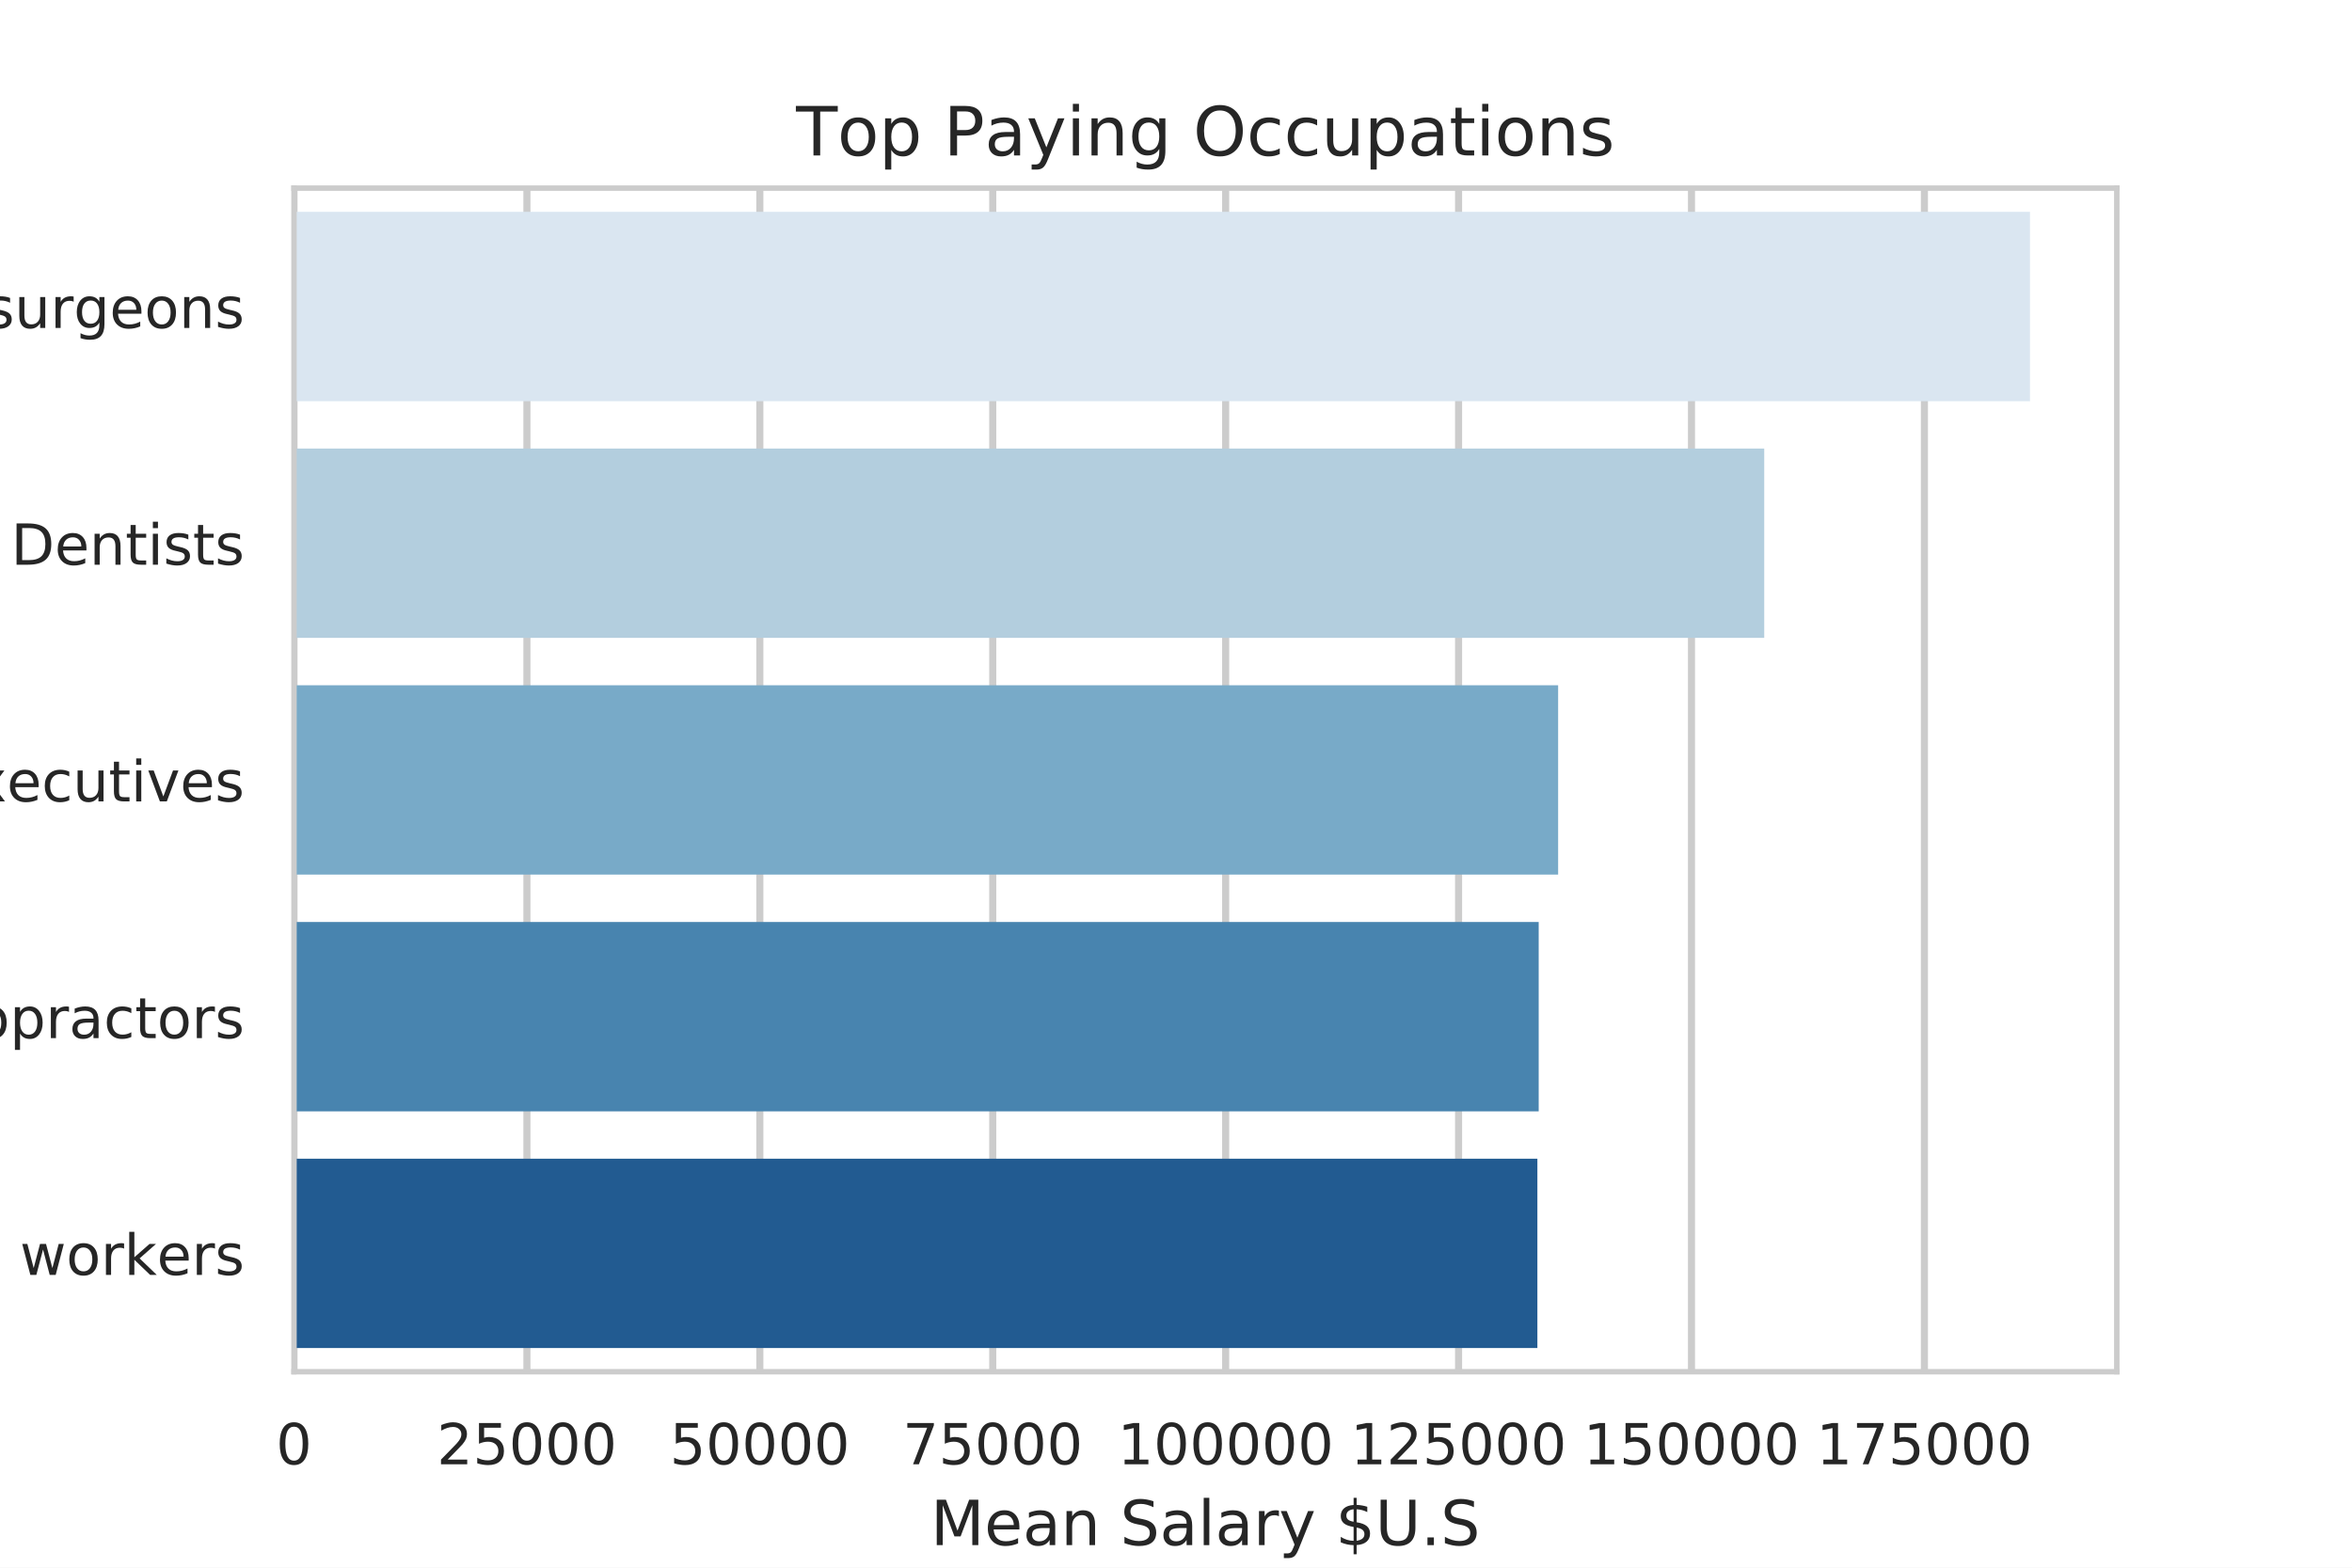
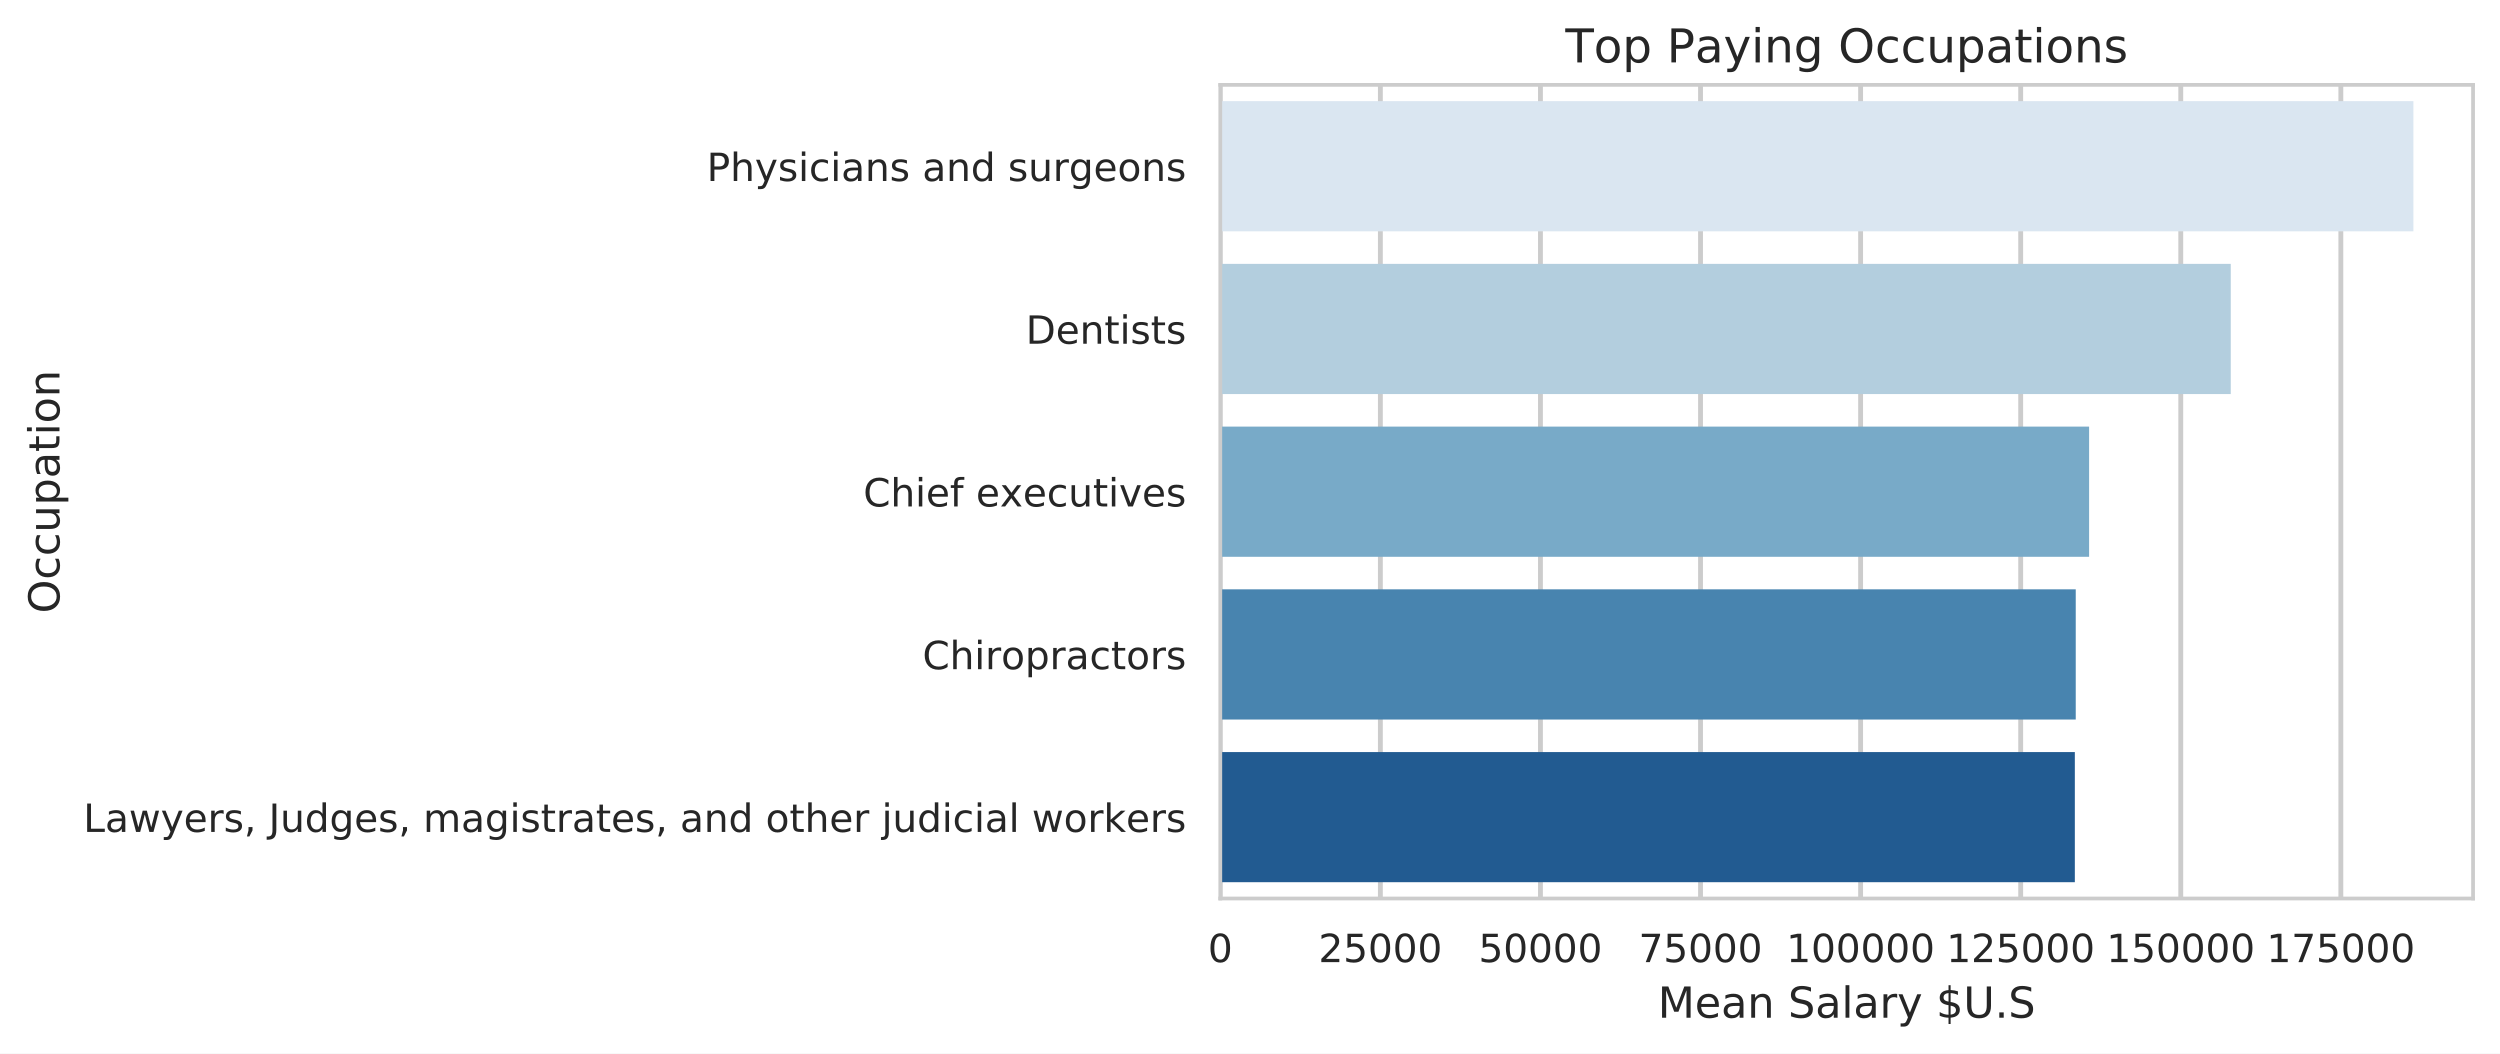
- <svg xmlns="http://www.w3.org/2000/svg" xmlns:xlink="http://www.w3.org/1999/xlink" height="288pt" version="1.1" viewBox="0 0 432 288" width="432pt">
+ <svg xmlns="http://www.w3.org/2000/svg" xmlns:xlink="http://www.w3.org/1999/xlink" height="281.56pt" version="1.1" viewBox="0 0 668.122 281.56" width="668.122pt">
  <defs>
    <style type="text/css">
*{stroke-linecap:butt;stroke-linejoin:round;}
  </style>
  </defs>
  <g id="figure_1">
    <g id="patch_1">
-       <path d="M 0 288  L 432 288  L 432 0  L 0 0  z " style="fill:#ffffff;" />
+       <path d="M 0 281.56  L 668.122 281.56  L 668.122 0  L 0 0  z " style="fill:#ffffff;" />
    </g>
    <g id="axes_1">
      <g id="patch_2">
-         <path d="M 54 252  L 388.8 252  L 388.8 34.56  L 54 34.56  z " style="fill:#ffffff;" />
+         <path d="M 326.122 240.123  L 660.922 240.123  L 660.922 22.683  L 326.122 22.683  z " style="fill:#ffffff;" />
      </g>
      <g id="matplotlib.axis_1">
        <g id="xtick_1">
          <g id="line2d_1">
-             <path clip-path="url(#p846bd0c4c1)" d="M 54 252  L 54 34.56  " style="fill:none;stroke:#cccccc;stroke-linecap:round;stroke-width:1.3;" />
+             <path clip-path="url(#peed440db1a)" d="M 326.122 240.123  L 326.122 22.683  " style="fill:none;stroke:#cccccc;stroke-linecap:round;stroke-width:1.3;" />
          </g>
          <g id="line2d_2" />
          <g id="text_1">
            <defs>
              <path d="M 31.781 66.406  Q 24.172 66.406 20.328 58.906  Q 16.5 51.422 16.5 36.375  Q 16.5 21.391 20.328 13.891  Q 24.172 6.391 31.781 6.391  Q 39.453 6.391 43.281 13.891  Q 47.125 21.391 47.125 36.375  Q 47.125 51.422 43.281 58.906  Q 39.453 66.406 31.781 66.406  z M 31.781 74.219  Q 44.047 74.219 50.516 64.516  Q 56.984 54.828 56.984 36.375  Q 56.984 17.969 50.516 8.266  Q 44.047 -1.422 31.781 -1.422  Q 19.531 -1.422 13.062 8.266  Q 6.594 17.969 6.594 36.375  Q 6.594 54.828 13.062 64.516  Q 19.531 74.219 31.781 74.219  z " id="DejaVuSans-30" />
            </defs>
-             <g style="fill:#262626;" transform="translate(50.6915 269.0024)scale(0.104 -0.104)">
+             <g style="fill:#262626;" transform="translate(322.8139 257.1252)scale(0.104 -0.104)">
              <use xlink:href="#DejaVuSans-30" />
            </g>
          </g>
        </g>
        <g id="xtick_2">
          <g id="line2d_3">
-             <path clip-path="url(#p846bd0c4c1)" d="M 96.781 252  L 96.781 34.56  " style="fill:none;stroke:#cccccc;stroke-linecap:round;stroke-width:1.3;" />
+             <path clip-path="url(#peed440db1a)" d="M 368.903 240.123  L 368.903 22.683  " style="fill:none;stroke:#cccccc;stroke-linecap:round;stroke-width:1.3;" />
          </g>
          <g id="line2d_4" />
          <g id="text_2">
            <defs>
              <path d="M 19.188 8.297  L 53.609 8.297  L 53.609 0  L 7.328 0  L 7.328 8.297  Q 12.938 14.109 22.625 23.891  Q 32.328 33.688 34.812 36.531  Q 39.547 41.844 41.422 45.531  Q 43.312 49.219 43.312 52.781  Q 43.312 58.594 39.234 62.25  Q 35.156 65.922 28.609 65.922  Q 23.969 65.922 18.812 64.312  Q 13.672 62.703 7.812 59.422  L 7.812 69.391  Q 13.766 71.781 18.938 73  Q 24.125 74.219 28.422 74.219  Q 39.75 74.219 46.484 68.547  Q 53.219 62.891 53.219 53.422  Q 53.219 48.922 51.531 44.891  Q 49.859 40.875 45.406 35.406  Q 44.188 33.984 37.641 27.219  Q 31.109 20.453 19.188 8.297  z " id="DejaVuSans-32" />
              <path d="M 10.797 72.906  L 49.516 72.906  L 49.516 64.594  L 19.828 64.594  L 19.828 46.734  Q 21.969 47.469 24.109 47.828  Q 26.266 48.188 28.422 48.188  Q 40.625 48.188 47.75 41.5  Q 54.891 34.812 54.891 23.391  Q 54.891 11.625 47.562 5.094  Q 40.234 -1.422 26.906 -1.422  Q 22.312 -1.422 17.547 -0.641  Q 12.797 0.141 7.719 1.703  L 7.719 11.625  Q 12.109 9.234 16.797 8.062  Q 21.484 6.891 26.703 6.891  Q 35.156 6.891 40.078 11.328  Q 45.016 15.766 45.016 23.391  Q 45.016 31 40.078 35.438  Q 35.156 39.891 26.703 39.891  Q 22.75 39.891 18.812 39.016  Q 14.891 38.141 10.797 36.281  z " id="DejaVuSans-35" />
            </defs>
-             <g style="fill:#262626;" transform="translate(80.23807 269.0024)scale(0.104 -0.104)">
+             <g style="fill:#262626;" transform="translate(352.3605 257.1252)scale(0.104 -0.104)">
              <use xlink:href="#DejaVuSans-32" />
              <use x="63.623" xlink:href="#DejaVuSans-35" />
              <use x="127.246" xlink:href="#DejaVuSans-30" />
              <use x="190.869" xlink:href="#DejaVuSans-30" />
              <use x="254.492" xlink:href="#DejaVuSans-30" />
            </g>
          </g>
        </g>
        <g id="xtick_3">
          <g id="line2d_5">
-             <path clip-path="url(#p846bd0c4c1)" d="M 139.561 252  L 139.561 34.56  " style="fill:none;stroke:#cccccc;stroke-linecap:round;stroke-width:1.3;" />
+             <path clip-path="url(#peed440db1a)" d="M 411.684 240.123  L 411.684 22.683  " style="fill:none;stroke:#cccccc;stroke-linecap:round;stroke-width:1.3;" />
          </g>
          <g id="line2d_6" />
          <g id="text_3">
-             <g style="fill:#262626;" transform="translate(123.0186 269.0024)scale(0.104 -0.104)">
+             <g style="fill:#262626;" transform="translate(395.141 257.1252)scale(0.104 -0.104)">
              <use xlink:href="#DejaVuSans-35" />
              <use x="63.623" xlink:href="#DejaVuSans-30" />
              <use x="127.246" xlink:href="#DejaVuSans-30" />
              <use x="190.869" xlink:href="#DejaVuSans-30" />
              <use x="254.492" xlink:href="#DejaVuSans-30" />
            </g>
          </g>
        </g>
        <g id="xtick_4">
          <g id="line2d_7">
-             <path clip-path="url(#p846bd0c4c1)" d="M 182.342 252  L 182.342 34.56  " style="fill:none;stroke:#cccccc;stroke-linecap:round;stroke-width:1.3;" />
+             <path clip-path="url(#peed440db1a)" d="M 454.464 240.123  L 454.464 22.683  " style="fill:none;stroke:#cccccc;stroke-linecap:round;stroke-width:1.3;" />
          </g>
          <g id="line2d_8" />
          <g id="text_4">
            <defs>
              <path d="M 8.203 72.906  L 55.078 72.906  L 55.078 68.703  L 28.609 0  L 18.312 0  L 43.219 64.594  L 8.203 64.594  z " id="DejaVuSans-37" />
            </defs>
-             <g style="fill:#262626;" transform="translate(165.7992 269.0024)scale(0.104 -0.104)">
+             <g style="fill:#262626;" transform="translate(437.9216 257.1252)scale(0.104 -0.104)">
              <use xlink:href="#DejaVuSans-37" />
              <use x="63.623" xlink:href="#DejaVuSans-35" />
              <use x="127.246" xlink:href="#DejaVuSans-30" />
              <use x="190.869" xlink:href="#DejaVuSans-30" />
              <use x="254.492" xlink:href="#DejaVuSans-30" />
            </g>
          </g>
        </g>
        <g id="xtick_5">
          <g id="line2d_9">
-             <path clip-path="url(#p846bd0c4c1)" d="M 225.122 252  L 225.122 34.56  " style="fill:none;stroke:#cccccc;stroke-linecap:round;stroke-width:1.3;" />
+             <path clip-path="url(#peed440db1a)" d="M 497.245 240.123  L 497.245 22.683  " style="fill:none;stroke:#cccccc;stroke-linecap:round;stroke-width:1.3;" />
          </g>
          <g id="line2d_10" />
          <g id="text_5">
            <defs>
              <path d="M 12.406 8.297  L 28.516 8.297  L 28.516 63.922  L 10.984 60.406  L 10.984 69.391  L 28.422 72.906  L 38.281 72.906  L 38.281 8.297  L 54.391 8.297  L 54.391 0  L 12.406 0  z " id="DejaVuSans-31" />
            </defs>
-             <g style="fill:#262626;" transform="translate(205.2713 269.0024)scale(0.104 -0.104)">
+             <g style="fill:#262626;" transform="translate(477.3937 257.1252)scale(0.104 -0.104)">
              <use xlink:href="#DejaVuSans-31" />
              <use x="63.623" xlink:href="#DejaVuSans-30" />
              <use x="127.246" xlink:href="#DejaVuSans-30" />
              <use x="190.869" xlink:href="#DejaVuSans-30" />
              <use x="254.492" xlink:href="#DejaVuSans-30" />
              <use x="318.115" xlink:href="#DejaVuSans-30" />
            </g>
          </g>
        </g>
        <g id="xtick_6">
          <g id="line2d_11">
-             <path clip-path="url(#p846bd0c4c1)" d="M 267.903 252  L 267.903 34.56  " style="fill:none;stroke:#cccccc;stroke-linecap:round;stroke-width:1.3;" />
+             <path clip-path="url(#peed440db1a)" d="M 540.025 240.123  L 540.025 22.683  " style="fill:none;stroke:#cccccc;stroke-linecap:round;stroke-width:1.3;" />
          </g>
          <g id="line2d_12" />
          <g id="text_6">
-             <g style="fill:#262626;" transform="translate(248.0518 269.0024)scale(0.104 -0.104)">
+             <g style="fill:#262626;" transform="translate(520.1742 257.1252)scale(0.104 -0.104)">
              <use xlink:href="#DejaVuSans-31" />
              <use x="63.623" xlink:href="#DejaVuSans-32" />
              <use x="127.246" xlink:href="#DejaVuSans-35" />
              <use x="190.869" xlink:href="#DejaVuSans-30" />
              <use x="254.492" xlink:href="#DejaVuSans-30" />
              <use x="318.115" xlink:href="#DejaVuSans-30" />
            </g>
          </g>
        </g>
        <g id="xtick_7">
          <g id="line2d_13">
-             <path clip-path="url(#p846bd0c4c1)" d="M 310.683 252  L 310.683 34.56  " style="fill:none;stroke:#cccccc;stroke-linecap:round;stroke-width:1.3;" />
+             <path clip-path="url(#peed440db1a)" d="M 582.806 240.123  L 582.806 22.683  " style="fill:none;stroke:#cccccc;stroke-linecap:round;stroke-width:1.3;" />
          </g>
          <g id="line2d_14" />
          <g id="text_7">
-             <g style="fill:#262626;" transform="translate(290.8324 269.0024)scale(0.104 -0.104)">
+             <g style="fill:#262626;" transform="translate(562.9548 257.1252)scale(0.104 -0.104)">
              <use xlink:href="#DejaVuSans-31" />
              <use x="63.623" xlink:href="#DejaVuSans-35" />
              <use x="127.246" xlink:href="#DejaVuSans-30" />
              <use x="190.869" xlink:href="#DejaVuSans-30" />
              <use x="254.492" xlink:href="#DejaVuSans-30" />
              <use x="318.115" xlink:href="#DejaVuSans-30" />
            </g>
          </g>
        </g>
        <g id="xtick_8">
          <g id="line2d_15">
-             <path clip-path="url(#p846bd0c4c1)" d="M 353.464 252  L 353.464 34.56  " style="fill:none;stroke:#cccccc;stroke-linecap:round;stroke-width:1.3;" />
+             <path clip-path="url(#peed440db1a)" d="M 625.586 240.123  L 625.586 22.683  " style="fill:none;stroke:#cccccc;stroke-linecap:round;stroke-width:1.3;" />
          </g>
          <g id="line2d_16" />
          <g id="text_8">
-             <g style="fill:#262626;" transform="translate(333.613 269.0024)scale(0.104 -0.104)">
+             <g style="fill:#262626;" transform="translate(605.7354 257.1252)scale(0.104 -0.104)">
              <use xlink:href="#DejaVuSans-31" />
              <use x="63.623" xlink:href="#DejaVuSans-37" />
              <use x="127.246" xlink:href="#DejaVuSans-35" />
              <use x="190.869" xlink:href="#DejaVuSans-30" />
              <use x="254.492" xlink:href="#DejaVuSans-30" />
              <use x="318.115" xlink:href="#DejaVuSans-30" />
            </g>
          </g>
        </g>
        <g id="text_9">
          <defs>
            <path d="M 9.812 72.906  L 24.516 72.906  L 43.109 23.297  L 61.812 72.906  L 76.516 72.906  L 76.516 0  L 66.891 0  L 66.891 64.016  L 48.094 14.016  L 38.188 14.016  L 19.391 64.016  L 19.391 0  L 9.812 0  z " id="DejaVuSans-4d" />
            <path d="M 56.203 29.594  L 56.203 25.203  L 14.891 25.203  Q 15.484 15.922 20.484 11.062  Q 25.484 6.203 34.422 6.203  Q 39.594 6.203 44.453 7.469  Q 49.312 8.734 54.109 11.281  L 54.109 2.781  Q 49.266 0.734 44.188 -0.344  Q 39.109 -1.422 33.891 -1.422  Q 20.797 -1.422 13.156 6.188  Q 5.516 13.812 5.516 26.812  Q 5.516 40.234 12.766 48.109  Q 20.016 56 32.328 56  Q 43.359 56 49.781 48.891  Q 56.203 41.797 56.203 29.594  z M 47.219 32.234  Q 47.125 39.594 43.094 43.984  Q 39.062 48.391 32.422 48.391  Q 24.906 48.391 20.391 44.141  Q 15.875 39.891 15.188 32.172  z " id="DejaVuSans-65" />
            <path d="M 34.281 27.484  Q 23.391 27.484 19.188 25  Q 14.984 22.516 14.984 16.5  Q 14.984 11.719 18.141 8.906  Q 21.297 6.109 26.703 6.109  Q 34.188 6.109 38.703 11.406  Q 43.219 16.703 43.219 25.484  L 43.219 27.484  z M 52.203 31.203  L 52.203 0  L 43.219 0  L 43.219 8.297  Q 40.141 3.328 35.547 0.953  Q 30.953 -1.422 24.312 -1.422  Q 15.922 -1.422 10.953 3.297  Q 6 8.016 6 15.922  Q 6 25.141 12.172 29.828  Q 18.359 34.516 30.609 34.516  L 43.219 34.516  L 43.219 35.406  Q 43.219 41.609 39.141 45  Q 35.062 48.391 27.688 48.391  Q 23 48.391 18.547 47.266  Q 14.109 46.141 10.016 43.891  L 10.016 52.203  Q 14.938 54.109 19.578 55.047  Q 24.219 56 28.609 56  Q 40.484 56 46.344 49.844  Q 52.203 43.703 52.203 31.203  z " id="DejaVuSans-61" />
            <path d="M 54.891 33.016  L 54.891 0  L 45.906 0  L 45.906 32.719  Q 45.906 40.484 42.875 44.328  Q 39.844 48.188 33.797 48.188  Q 26.516 48.188 22.312 43.547  Q 18.109 38.922 18.109 30.906  L 18.109 0  L 9.078 0  L 9.078 54.688  L 18.109 54.688  L 18.109 46.188  Q 21.344 51.125 25.703 53.562  Q 30.078 56 35.797 56  Q 45.219 56 50.047 50.172  Q 54.891 44.344 54.891 33.016  z " id="DejaVuSans-6e" />
            <path id="DejaVuSans-20" />
            <path d="M 53.516 70.516  L 53.516 60.891  Q 47.906 63.578 42.922 64.891  Q 37.938 66.219 33.297 66.219  Q 25.25 66.219 20.875 63.094  Q 16.5 59.969 16.5 54.203  Q 16.5 49.359 19.406 46.891  Q 22.312 44.438 30.422 42.922  L 36.375 41.703  Q 47.406 39.594 52.656 34.297  Q 57.906 29 57.906 20.125  Q 57.906 9.516 50.797 4.047  Q 43.703 -1.422 29.984 -1.422  Q 24.812 -1.422 18.969 -0.25  Q 13.141 0.922 6.891 3.219  L 6.891 13.375  Q 12.891 10.016 18.656 8.297  Q 24.422 6.594 29.984 6.594  Q 38.422 6.594 43.016 9.906  Q 47.609 13.234 47.609 19.391  Q 47.609 24.75 44.312 27.781  Q 41.016 30.812 33.5 32.328  L 27.484 33.5  Q 16.453 35.688 11.516 40.375  Q 6.594 45.062 6.594 53.422  Q 6.594 63.094 13.406 68.656  Q 20.219 74.219 32.172 74.219  Q 37.312 74.219 42.625 73.281  Q 47.953 72.359 53.516 70.516  z " id="DejaVuSans-53" />
            <path d="M 9.422 75.984  L 18.406 75.984  L 18.406 0  L 9.422 0  z " id="DejaVuSans-6c" />
            <path d="M 41.109 46.297  Q 39.594 47.172 37.812 47.578  Q 36.031 48 33.891 48  Q 26.266 48 22.188 43.047  Q 18.109 38.094 18.109 28.812  L 18.109 0  L 9.078 0  L 9.078 54.688  L 18.109 54.688  L 18.109 46.188  Q 20.953 51.172 25.484 53.578  Q 30.031 56 36.531 56  Q 37.453 56 38.578 55.875  Q 39.703 55.766 41.062 55.516  z " id="DejaVuSans-72" />
            <path d="M 32.172 -5.078  Q 28.375 -14.844 24.75 -17.812  Q 21.141 -20.797 15.094 -20.797  L 7.906 -20.797  L 7.906 -13.281  L 13.188 -13.281  Q 16.891 -13.281 18.938 -11.516  Q 21 -9.766 23.484 -3.219  L 25.094 0.875  L 2.984 54.688  L 12.5 54.688  L 29.594 11.922  L 46.688 54.688  L 56.203 54.688  z " id="DejaVuSans-79" />
            <path d="M 33.797 -14.703  L 28.906 -14.703  L 28.859 0  Q 23.734 0.094 18.609 1.188  Q 13.484 2.297 8.297 4.5  L 8.297 13.281  Q 13.281 10.156 18.375 8.562  Q 23.484 6.984 28.906 6.938  L 28.906 29.203  Q 18.109 30.953 13.203 35.156  Q 8.297 39.359 8.297 46.688  Q 8.297 54.641 13.625 59.219  Q 18.953 63.812 28.906 64.5  L 28.906 75.984  L 33.797 75.984  L 33.797 64.656  Q 38.328 64.453 42.578 63.688  Q 46.828 62.938 50.875 61.625  L 50.875 53.078  Q 46.828 55.125 42.547 56.25  Q 38.281 57.375 33.797 57.562  L 33.797 36.719  Q 44.875 35.016 50.094 30.609  Q 55.328 26.219 55.328 18.609  Q 55.328 10.359 49.781 5.594  Q 44.234 0.828 33.797 0.094  z M 28.906 37.594  L 28.906 57.625  Q 23.25 56.984 20.266 54.391  Q 17.281 51.812 17.281 47.516  Q 17.281 43.312 20.031 40.969  Q 22.797 38.625 28.906 37.594  z M 33.797 28.219  L 33.797 7.078  Q 39.984 7.906 43.141 10.594  Q 46.297 13.281 46.297 17.672  Q 46.297 21.969 43.281 24.5  Q 40.281 27.047 33.797 28.219  z " id="DejaVuSans-24" />
            <path d="M 8.688 72.906  L 18.609 72.906  L 18.609 28.609  Q 18.609 16.891 22.844 11.734  Q 27.094 6.594 36.625 6.594  Q 46.094 6.594 50.344 11.734  Q 54.594 16.891 54.594 28.609  L 54.594 72.906  L 64.5 72.906  L 64.5 27.391  Q 64.5 13.141 57.438 5.859  Q 50.391 -1.422 36.625 -1.422  Q 22.797 -1.422 15.734 5.859  Q 8.688 13.141 8.688 27.391  z " id="DejaVuSans-55" />
            <path d="M 10.688 12.406  L 21 12.406  L 21 0  L 10.688 0  z " id="DejaVuSans-2e" />
          </defs>
-           <g style="fill:#262626;" transform="translate(170.9362 283.8579)scale(0.1144 -0.1144)">
+           <g style="fill:#262626;" transform="translate(443.0586 271.9807)scale(0.1144 -0.1144)">
            <use xlink:href="#DejaVuSans-4d" />
            <use x="86.279" xlink:href="#DejaVuSans-65" />
            <use x="147.803" xlink:href="#DejaVuSans-61" />
            <use x="209.082" xlink:href="#DejaVuSans-6e" />
            <use x="272.461" xlink:href="#DejaVuSans-20" />
            <use x="304.248" xlink:href="#DejaVuSans-53" />
            <use x="367.725" xlink:href="#DejaVuSans-61" />
            <use x="429.004" xlink:href="#DejaVuSans-6c" />
            <use x="456.787" xlink:href="#DejaVuSans-61" />
            <use x="518.066" xlink:href="#DejaVuSans-72" />
            <use x="559.18" xlink:href="#DejaVuSans-79" />
            <use x="618.359" xlink:href="#DejaVuSans-20" />
            <use x="650.146" xlink:href="#DejaVuSans-24" />
            <use x="713.77" xlink:href="#DejaVuSans-55" />
            <use x="786.963" xlink:href="#DejaVuSans-2e" />
            <use x="818.75" xlink:href="#DejaVuSans-53" />
          </g>
        </g>
      </g>
      <g id="matplotlib.axis_2">
        <g id="ytick_1">
          <g id="line2d_17" />
          <g id="text_10">
            <defs>
              <path d="M 19.672 64.797  L 19.672 37.406  L 32.078 37.406  Q 38.969 37.406 42.719 40.969  Q 46.484 44.531 46.484 51.125  Q 46.484 57.672 42.719 61.234  Q 38.969 64.797 32.078 64.797  z M 9.812 72.906  L 32.078 72.906  Q 44.344 72.906 50.609 67.359  Q 56.891 61.812 56.891 51.125  Q 56.891 40.328 50.609 34.812  Q 44.344 29.297 32.078 29.297  L 19.672 29.297  L 19.672 0  L 9.812 0  z " id="DejaVuSans-50" />
              <path d="M 54.891 33.016  L 54.891 0  L 45.906 0  L 45.906 32.719  Q 45.906 40.484 42.875 44.328  Q 39.844 48.188 33.797 48.188  Q 26.516 48.188 22.312 43.547  Q 18.109 38.922 18.109 30.906  L 18.109 0  L 9.078 0  L 9.078 75.984  L 18.109 75.984  L 18.109 46.188  Q 21.344 51.125 25.703 53.562  Q 30.078 56 35.797 56  Q 45.219 56 50.047 50.172  Q 54.891 44.344 54.891 33.016  z " id="DejaVuSans-68" />
              <path d="M 44.281 53.078  L 44.281 44.578  Q 40.484 46.531 36.375 47.5  Q 32.281 48.484 27.875 48.484  Q 21.188 48.484 17.844 46.438  Q 14.5 44.391 14.5 40.281  Q 14.5 37.156 16.891 35.375  Q 19.281 33.594 26.516 31.984  L 29.594 31.297  Q 39.156 29.25 43.188 25.516  Q 47.219 21.781 47.219 15.094  Q 47.219 7.469 41.188 3.016  Q 35.156 -1.422 24.609 -1.422  Q 20.219 -1.422 15.453 -0.562  Q 10.688 0.297 5.422 2  L 5.422 11.281  Q 10.406 8.688 15.234 7.391  Q 20.062 6.109 24.812 6.109  Q 31.156 6.109 34.562 8.281  Q 37.984 10.453 37.984 14.406  Q 37.984 18.062 35.516 20.016  Q 33.062 21.969 24.703 23.781  L 21.578 24.516  Q 13.234 26.266 9.516 29.906  Q 5.812 33.547 5.812 39.891  Q 5.812 47.609 11.281 51.797  Q 16.75 56 26.812 56  Q 31.781 56 36.172 55.266  Q 40.578 54.547 44.281 53.078  z " id="DejaVuSans-73" />
              <path d="M 9.422 54.688  L 18.406 54.688  L 18.406 0  L 9.422 0  z M 9.422 75.984  L 18.406 75.984  L 18.406 64.594  L 9.422 64.594  z " id="DejaVuSans-69" />
              <path d="M 48.781 52.594  L 48.781 44.188  Q 44.969 46.297 41.141 47.344  Q 37.312 48.391 33.406 48.391  Q 24.656 48.391 19.812 42.844  Q 14.984 37.312 14.984 27.297  Q 14.984 17.281 19.812 11.734  Q 24.656 6.203 33.406 6.203  Q 37.312 6.203 41.141 7.25  Q 44.969 8.297 48.781 10.406  L 48.781 2.094  Q 45.016 0.344 40.984 -0.531  Q 36.969 -1.422 32.422 -1.422  Q 20.062 -1.422 12.781 6.344  Q 5.516 14.109 5.516 27.297  Q 5.516 40.672 12.859 48.328  Q 20.219 56 33.016 56  Q 37.156 56 41.109 55.141  Q 45.062 54.297 48.781 52.594  z " id="DejaVuSans-63" />
              <path d="M 45.406 46.391  L 45.406 75.984  L 54.391 75.984  L 54.391 0  L 45.406 0  L 45.406 8.203  Q 42.578 3.328 38.25 0.953  Q 33.938 -1.422 27.875 -1.422  Q 17.969 -1.422 11.734 6.484  Q 5.516 14.406 5.516 27.297  Q 5.516 40.188 11.734 48.094  Q 17.969 56 27.875 56  Q 33.938 56 38.25 53.625  Q 42.578 51.266 45.406 46.391  z M 14.797 27.297  Q 14.797 17.391 18.875 11.75  Q 22.953 6.109 30.078 6.109  Q 37.203 6.109 41.297 11.75  Q 45.406 17.391 45.406 27.297  Q 45.406 37.203 41.297 42.844  Q 37.203 48.484 30.078 48.484  Q 22.953 48.484 18.875 42.844  Q 14.797 37.203 14.797 27.297  z " id="DejaVuSans-64" />
              <path d="M 8.5 21.578  L 8.5 54.688  L 17.484 54.688  L 17.484 21.922  Q 17.484 14.156 20.5 10.266  Q 23.531 6.391 29.594 6.391  Q 36.859 6.391 41.078 11.031  Q 45.312 15.672 45.312 23.688  L 45.312 54.688  L 54.297 54.688  L 54.297 0  L 45.312 0  L 45.312 8.406  Q 42.047 3.422 37.719 1  Q 33.406 -1.422 27.688 -1.422  Q 18.266 -1.422 13.375 4.438  Q 8.5 10.297 8.5 21.578  z M 31.109 56  z " id="DejaVuSans-75" />
              <path d="M 45.406 27.984  Q 45.406 37.75 41.375 43.109  Q 37.359 48.484 30.078 48.484  Q 22.859 48.484 18.828 43.109  Q 14.797 37.75 14.797 27.984  Q 14.797 18.266 18.828 12.891  Q 22.859 7.516 30.078 7.516  Q 37.359 7.516 41.375 12.891  Q 45.406 18.266 45.406 27.984  z M 54.391 6.781  Q 54.391 -7.172 48.188 -13.984  Q 42 -20.797 29.203 -20.797  Q 24.469 -20.797 20.266 -20.094  Q 16.062 -19.391 12.109 -17.922  L 12.109 -9.188  Q 16.062 -11.328 19.922 -12.344  Q 23.781 -13.375 27.781 -13.375  Q 36.625 -13.375 41.016 -8.766  Q 45.406 -4.156 45.406 5.172  L 45.406 9.625  Q 42.625 4.781 38.281 2.391  Q 33.938 0 27.875 0  Q 17.828 0 11.672 7.656  Q 5.516 15.328 5.516 27.984  Q 5.516 40.672 11.672 48.328  Q 17.828 56 27.875 56  Q 33.938 56 38.281 53.609  Q 42.625 51.219 45.406 46.391  L 45.406 54.688  L 54.391 54.688  z " id="DejaVuSans-67" />
              <path d="M 30.609 48.391  Q 23.391 48.391 19.188 42.75  Q 14.984 37.109 14.984 27.297  Q 14.984 17.484 19.156 11.844  Q 23.344 6.203 30.609 6.203  Q 37.797 6.203 41.984 11.859  Q 46.188 17.531 46.188 27.297  Q 46.188 37.016 41.984 42.703  Q 37.797 48.391 30.609 48.391  z M 30.609 56  Q 42.328 56 49.016 48.375  Q 55.719 40.766 55.719 27.297  Q 55.719 13.875 49.016 6.219  Q 42.328 -1.422 30.609 -1.422  Q 18.844 -1.422 12.172 6.219  Q 5.516 13.875 5.516 27.297  Q 5.516 40.766 12.172 48.375  Q 18.844 56 30.609 56  z " id="DejaVuSans-6f" />
            </defs>
-             <g style="fill:#262626;" transform="translate(-83.2475 60.25519)scale(0.104 -0.104)">
+             <g style="fill:#262626;" transform="translate(188.8749 48.37804)scale(0.104 -0.104)">
              <use xlink:href="#DejaVuSans-50" />
              <use x="60.303" xlink:href="#DejaVuSans-68" />
              <use x="123.682" xlink:href="#DejaVuSans-79" />
              <use x="182.861" xlink:href="#DejaVuSans-73" />
              <use x="234.961" xlink:href="#DejaVuSans-69" />
              <use x="262.744" xlink:href="#DejaVuSans-63" />
              <use x="317.725" xlink:href="#DejaVuSans-69" />
              <use x="345.508" xlink:href="#DejaVuSans-61" />
              <use x="406.787" xlink:href="#DejaVuSans-6e" />
              <use x="470.166" xlink:href="#DejaVuSans-73" />
              <use x="522.266" xlink:href="#DejaVuSans-20" />
              <use x="554.053" xlink:href="#DejaVuSans-61" />
              <use x="615.332" xlink:href="#DejaVuSans-6e" />
              <use x="678.711" xlink:href="#DejaVuSans-64" />
              <use x="742.188" xlink:href="#DejaVuSans-20" />
              <use x="773.975" xlink:href="#DejaVuSans-73" />
              <use x="826.074" xlink:href="#DejaVuSans-75" />
              <use x="889.453" xlink:href="#DejaVuSans-72" />
              <use x="930.551" xlink:href="#DejaVuSans-67" />
              <use x="994.027" xlink:href="#DejaVuSans-65" />
              <use x="1055.551" xlink:href="#DejaVuSans-6f" />
              <use x="1116.732" xlink:href="#DejaVuSans-6e" />
              <use x="1180.111" xlink:href="#DejaVuSans-73" />
            </g>
          </g>
        </g>
        <g id="ytick_2">
          <g id="line2d_18" />
          <g id="text_11">
            <defs>
              <path d="M 19.672 64.797  L 19.672 8.109  L 31.594 8.109  Q 46.688 8.109 53.688 14.938  Q 60.688 21.781 60.688 36.531  Q 60.688 51.172 53.688 57.984  Q 46.688 64.797 31.594 64.797  z M 9.812 72.906  L 30.078 72.906  Q 51.266 72.906 61.172 64.094  Q 71.094 55.281 71.094 36.531  Q 71.094 17.672 61.125 8.828  Q 51.172 0 30.078 0  L 9.812 0  z " id="DejaVuSans-44" />
              <path d="M 18.312 70.219  L 18.312 54.688  L 36.812 54.688  L 36.812 47.703  L 18.312 47.703  L 18.312 18.016  Q 18.312 11.328 20.141 9.422  Q 21.969 7.516 27.594 7.516  L 36.812 7.516  L 36.812 0  L 27.594 0  Q 17.188 0 13.234 3.875  Q 9.281 7.766 9.281 18.016  L 9.281 47.703  L 2.688 47.703  L 2.688 54.688  L 9.281 54.688  L 9.281 70.219  z " id="DejaVuSans-74" />
            </defs>
-             <g style="fill:#262626;" transform="translate(2.02275 103.7432)scale(0.104 -0.104)">
+             <g style="fill:#262626;" transform="translate(274.1452 91.86604)scale(0.104 -0.104)">
              <use xlink:href="#DejaVuSans-44" />
              <use x="77.002" xlink:href="#DejaVuSans-65" />
              <use x="138.525" xlink:href="#DejaVuSans-6e" />
              <use x="201.904" xlink:href="#DejaVuSans-74" />
              <use x="241.113" xlink:href="#DejaVuSans-69" />
              <use x="268.896" xlink:href="#DejaVuSans-73" />
              <use x="320.996" xlink:href="#DejaVuSans-74" />
              <use x="360.205" xlink:href="#DejaVuSans-73" />
            </g>
          </g>
        </g>
        <g id="ytick_3">
          <g id="line2d_19" />
          <g id="text_12">
            <defs>
              <path d="M 64.406 67.281  L 64.406 56.891  Q 59.422 61.531 53.781 63.812  Q 48.141 66.109 41.797 66.109  Q 29.297 66.109 22.656 58.469  Q 16.016 50.828 16.016 36.375  Q 16.016 21.969 22.656 14.328  Q 29.297 6.688 41.797 6.688  Q 48.141 6.688 53.781 8.984  Q 59.422 11.281 64.406 15.922  L 64.406 5.609  Q 59.234 2.094 53.438 0.328  Q 47.656 -1.422 41.219 -1.422  Q 24.656 -1.422 15.125 8.703  Q 5.609 18.844 5.609 36.375  Q 5.609 53.953 15.125 64.078  Q 24.656 74.219 41.219 74.219  Q 47.75 74.219 53.531 72.484  Q 59.328 70.75 64.406 67.281  z " id="DejaVuSans-43" />
              <path d="M 37.109 75.984  L 37.109 68.5  L 28.516 68.5  Q 23.688 68.5 21.797 66.547  Q 19.922 64.594 19.922 59.516  L 19.922 54.688  L 34.719 54.688  L 34.719 47.703  L 19.922 47.703  L 19.922 0  L 10.891 0  L 10.891 47.703  L 2.297 47.703  L 2.297 54.688  L 10.891 54.688  L 10.891 58.5  Q 10.891 67.625 15.141 71.797  Q 19.391 75.984 28.609 75.984  z " id="DejaVuSans-66" />
              <path d="M 54.891 54.688  L 35.109 28.078  L 55.906 0  L 45.312 0  L 29.391 21.484  L 13.484 0  L 2.875 0  L 24.125 28.609  L 4.688 54.688  L 15.281 54.688  L 29.781 35.203  L 44.281 54.688  z " id="DejaVuSans-78" />
              <path d="M 2.984 54.688  L 12.5 54.688  L 29.594 8.797  L 46.688 54.688  L 56.203 54.688  L 35.688 0  L 23.484 0  z " id="DejaVuSans-76" />
            </defs>
-             <g style="fill:#262626;" transform="translate(-41.40375 147.2312)scale(0.104 -0.104)">
+             <g style="fill:#262626;" transform="translate(230.7186 135.354)scale(0.104 -0.104)">
              <use xlink:href="#DejaVuSans-43" />
              <use x="69.824" xlink:href="#DejaVuSans-68" />
              <use x="133.203" xlink:href="#DejaVuSans-69" />
              <use x="160.986" xlink:href="#DejaVuSans-65" />
              <use x="222.51" xlink:href="#DejaVuSans-66" />
              <use x="257.715" xlink:href="#DejaVuSans-20" />
              <use x="289.502" xlink:href="#DejaVuSans-65" />
              <use x="351.01" xlink:href="#DejaVuSans-78" />
              <use x="410.143" xlink:href="#DejaVuSans-65" />
              <use x="471.666" xlink:href="#DejaVuSans-63" />
              <use x="526.646" xlink:href="#DejaVuSans-75" />
              <use x="590.025" xlink:href="#DejaVuSans-74" />
              <use x="629.234" xlink:href="#DejaVuSans-69" />
              <use x="657.018" xlink:href="#DejaVuSans-76" />
              <use x="716.197" xlink:href="#DejaVuSans-65" />
              <use x="777.721" xlink:href="#DejaVuSans-73" />
            </g>
          </g>
        </g>
        <g id="ytick_4">
          <g id="line2d_20" />
          <g id="text_13">
            <defs>
              <path d="M 18.109 8.203  L 18.109 -20.797  L 9.078 -20.797  L 9.078 54.688  L 18.109 54.688  L 18.109 46.391  Q 20.953 51.266 25.266 53.625  Q 29.594 56 35.594 56  Q 45.562 56 51.781 48.094  Q 58.016 40.188 58.016 27.297  Q 58.016 14.406 51.781 6.484  Q 45.562 -1.422 35.594 -1.422  Q 29.594 -1.422 25.266 0.953  Q 20.953 3.328 18.109 8.203  z M 48.688 27.297  Q 48.688 37.203 44.609 42.844  Q 40.531 48.484 33.406 48.484  Q 26.266 48.484 22.188 42.844  Q 18.109 37.203 18.109 27.297  Q 18.109 17.391 22.188 11.75  Q 26.266 6.109 33.406 6.109  Q 40.531 6.109 44.609 11.75  Q 48.688 17.391 48.688 27.297  z " id="DejaVuSans-70" />
            </defs>
-             <g style="fill:#262626;" transform="translate(-25.58113 190.7192)scale(0.104 -0.104)">
+             <g style="fill:#262626;" transform="translate(246.5413 178.842)scale(0.104 -0.104)">
              <use xlink:href="#DejaVuSans-43" />
              <use x="69.824" xlink:href="#DejaVuSans-68" />
              <use x="133.203" xlink:href="#DejaVuSans-69" />
              <use x="160.986" xlink:href="#DejaVuSans-72" />
              <use x="202.068" xlink:href="#DejaVuSans-6f" />
              <use x="263.25" xlink:href="#DejaVuSans-70" />
              <use x="326.727" xlink:href="#DejaVuSans-72" />
              <use x="367.84" xlink:href="#DejaVuSans-61" />
              <use x="429.119" xlink:href="#DejaVuSans-63" />
              <use x="484.1" xlink:href="#DejaVuSans-74" />
              <use x="523.309" xlink:href="#DejaVuSans-6f" />
              <use x="584.49" xlink:href="#DejaVuSans-72" />
              <use x="625.604" xlink:href="#DejaVuSans-73" />
            </g>
          </g>
        </g>
        <g id="ytick_5">
          <g id="line2d_21" />
          <g id="text_14">
            <defs>
              <path d="M 9.812 72.906  L 19.672 72.906  L 19.672 8.297  L 55.172 8.297  L 55.172 0  L 9.812 0  z " id="DejaVuSans-4c" />
              <path d="M 4.203 54.688  L 13.188 54.688  L 24.422 12.016  L 35.594 54.688  L 46.188 54.688  L 57.422 12.016  L 68.609 54.688  L 77.594 54.688  L 63.281 0  L 52.688 0  L 40.922 44.828  L 29.109 0  L 18.5 0  z " id="DejaVuSans-77" />
              <path d="M 11.719 12.406  L 22.016 12.406  L 22.016 4  L 14.016 -11.625  L 7.719 -11.625  L 11.719 4  z " id="DejaVuSans-2c" />
              <path d="M 9.812 72.906  L 19.672 72.906  L 19.672 5.078  Q 19.672 -8.109 14.672 -14.062  Q 9.672 -20.016 -1.422 -20.016  L -5.172 -20.016  L -5.172 -11.719  L -2.094 -11.719  Q 4.438 -11.719 7.125 -8.047  Q 9.812 -4.391 9.812 5.078  z " id="DejaVuSans-4a" />
              <path d="M 52 44.188  Q 55.375 50.25 60.062 53.125  Q 64.75 56 71.094 56  Q 79.641 56 84.281 50.016  Q 88.922 44.047 88.922 33.016  L 88.922 0  L 79.891 0  L 79.891 32.719  Q 79.891 40.578 77.094 44.375  Q 74.312 48.188 68.609 48.188  Q 61.625 48.188 57.562 43.547  Q 53.516 38.922 53.516 30.906  L 53.516 0  L 44.484 0  L 44.484 32.719  Q 44.484 40.625 41.703 44.406  Q 38.922 48.188 33.109 48.188  Q 26.219 48.188 22.156 43.531  Q 18.109 38.875 18.109 30.906  L 18.109 0  L 9.078 0  L 9.078 54.688  L 18.109 54.688  L 18.109 46.188  Q 21.188 51.219 25.484 53.609  Q 29.781 56 35.688 56  Q 41.656 56 45.828 52.969  Q 50 49.953 52 44.188  z " id="DejaVuSans-6d" />
              <path d="M 9.422 54.688  L 18.406 54.688  L 18.406 -0.984  Q 18.406 -11.422 14.422 -16.109  Q 10.453 -20.797 1.609 -20.797  L -1.812 -20.797  L -1.812 -13.188  L 0.594 -13.188  Q 5.719 -13.188 7.562 -10.812  Q 9.422 -8.453 9.422 -0.984  z M 9.422 75.984  L 18.406 75.984  L 18.406 64.594  L 9.422 64.594  z " id="DejaVuSans-6a" />
              <path d="M 9.078 75.984  L 18.109 75.984  L 18.109 31.109  L 44.922 54.688  L 56.391 54.688  L 27.391 29.109  L 57.625 0  L 45.906 0  L 18.109 26.703  L 18.109 0  L 9.078 0  z " id="DejaVuSans-6b" />
            </defs>
-             <g style="fill:#262626;" transform="translate(-249.8506 234.2072)scale(0.104 -0.104)">
+             <g style="fill:#262626;" transform="translate(22.27178 222.33)scale(0.104 -0.104)">
              <use xlink:href="#DejaVuSans-4c" />
              <use x="55.713" xlink:href="#DejaVuSans-61" />
              <use x="116.992" xlink:href="#DejaVuSans-77" />
              <use x="198.779" xlink:href="#DejaVuSans-79" />
              <use x="257.959" xlink:href="#DejaVuSans-65" />
              <use x="319.482" xlink:href="#DejaVuSans-72" />
              <use x="360.596" xlink:href="#DejaVuSans-73" />
              <use x="412.695" xlink:href="#DejaVuSans-2c" />
              <use x="444.482" xlink:href="#DejaVuSans-20" />
              <use x="476.27" xlink:href="#DejaVuSans-4a" />
              <use x="505.762" xlink:href="#DejaVuSans-75" />
              <use x="569.141" xlink:href="#DejaVuSans-64" />
              <use x="632.617" xlink:href="#DejaVuSans-67" />
              <use x="696.094" xlink:href="#DejaVuSans-65" />
              <use x="757.617" xlink:href="#DejaVuSans-73" />
              <use x="809.717" xlink:href="#DejaVuSans-2c" />
              <use x="841.504" xlink:href="#DejaVuSans-20" />
              <use x="873.291" xlink:href="#DejaVuSans-6d" />
              <use x="970.703" xlink:href="#DejaVuSans-61" />
              <use x="1031.982" xlink:href="#DejaVuSans-67" />
              <use x="1095.459" xlink:href="#DejaVuSans-69" />
              <use x="1123.242" xlink:href="#DejaVuSans-73" />
              <use x="1175.342" xlink:href="#DejaVuSans-74" />
              <use x="1214.551" xlink:href="#DejaVuSans-72" />
              <use x="1255.664" xlink:href="#DejaVuSans-61" />
              <use x="1316.943" xlink:href="#DejaVuSans-74" />
              <use x="1356.152" xlink:href="#DejaVuSans-65" />
              <use x="1417.676" xlink:href="#DejaVuSans-73" />
              <use x="1469.775" xlink:href="#DejaVuSans-2c" />
              <use x="1501.562" xlink:href="#DejaVuSans-20" />
              <use x="1533.35" xlink:href="#DejaVuSans-61" />
              <use x="1594.629" xlink:href="#DejaVuSans-6e" />
              <use x="1658.008" xlink:href="#DejaVuSans-64" />
              <use x="1721.484" xlink:href="#DejaVuSans-20" />
              <use x="1753.271" xlink:href="#DejaVuSans-6f" />
              <use x="1814.453" xlink:href="#DejaVuSans-74" />
              <use x="1853.662" xlink:href="#DejaVuSans-68" />
              <use x="1917.041" xlink:href="#DejaVuSans-65" />
              <use x="1978.564" xlink:href="#DejaVuSans-72" />
              <use x="2019.678" xlink:href="#DejaVuSans-20" />
              <use x="2051.465" xlink:href="#DejaVuSans-6a" />
              <use x="2079.248" xlink:href="#DejaVuSans-75" />
              <use x="2142.627" xlink:href="#DejaVuSans-64" />
              <use x="2206.104" xlink:href="#DejaVuSans-69" />
              <use x="2233.887" xlink:href="#DejaVuSans-63" />
              <use x="2288.867" xlink:href="#DejaVuSans-69" />
              <use x="2316.65" xlink:href="#DejaVuSans-61" />
              <use x="2377.93" xlink:href="#DejaVuSans-6c" />
              <use x="2405.713" xlink:href="#DejaVuSans-20" />
              <use x="2437.5" xlink:href="#DejaVuSans-77" />
              <use x="2519.287" xlink:href="#DejaVuSans-6f" />
              <use x="2580.469" xlink:href="#DejaVuSans-72" />
              <use x="2621.582" xlink:href="#DejaVuSans-6b" />
              <use x="2679.445" xlink:href="#DejaVuSans-65" />
              <use x="2740.969" xlink:href="#DejaVuSans-72" />
              <use x="2782.082" xlink:href="#DejaVuSans-73" />
            </g>
          </g>
        </g>
        <g id="text_15">
          <defs>
            <path d="M 39.406 66.219  Q 28.656 66.219 22.328 58.203  Q 16.016 50.203 16.016 36.375  Q 16.016 22.609 22.328 14.594  Q 28.656 6.594 39.406 6.594  Q 50.141 6.594 56.422 14.594  Q 62.703 22.609 62.703 36.375  Q 62.703 50.203 56.422 58.203  Q 50.141 66.219 39.406 66.219  z M 39.406 74.219  Q 54.734 74.219 63.906 63.938  Q 73.094 53.656 73.094 36.375  Q 73.094 19.141 63.906 8.859  Q 54.734 -1.422 39.406 -1.422  Q 24.031 -1.422 14.812 8.828  Q 5.609 19.094 5.609 36.375  Q 5.609 53.656 14.812 63.938  Q 24.031 74.219 39.406 74.219  z " id="DejaVuSans-4f" />
          </defs>
-           <g style="fill:#262626;" transform="translate(-256.2298 175.7911)rotate(-90)scale(0.1144 -0.1144)">
+           <g style="fill:#262626;" transform="translate(15.89261 163.9139)rotate(-90)scale(0.1144 -0.1144)">
            <use xlink:href="#DejaVuSans-4f" />
            <use x="78.711" xlink:href="#DejaVuSans-63" />
            <use x="133.691" xlink:href="#DejaVuSans-63" />
            <use x="188.672" xlink:href="#DejaVuSans-75" />
            <use x="252.051" xlink:href="#DejaVuSans-70" />
            <use x="315.527" xlink:href="#DejaVuSans-61" />
            <use x="376.807" xlink:href="#DejaVuSans-74" />
            <use x="416.016" xlink:href="#DejaVuSans-69" />
            <use x="443.799" xlink:href="#DejaVuSans-6f" />
            <use x="504.98" xlink:href="#DejaVuSans-6e" />
          </g>
        </g>
      </g>
      <g id="patch_3">
-         <path clip-path="url(#p846bd0c4c1)" d="M 54 38.909  L 372.857 38.909  L 372.857 73.699  L 54 73.699  z " style="fill:#dae6f1;" />
+         <path clip-path="url(#peed440db1a)" d="M 326.122 27.032  L 644.98 27.032  L 644.98 61.822  L 326.122 61.822  z " style="fill:#dae6f1;" />
      </g>
      <g id="patch_4">
-         <path clip-path="url(#p846bd0c4c1)" d="M 54 82.397  L 324.041 82.397  L 324.041 117.187  L 54 117.187  z " style="fill:#b3cede;" />
+         <path clip-path="url(#peed440db1a)" d="M 326.122 70.52  L 596.164 70.52  L 596.164 105.31  L 326.122 105.31  z " style="fill:#b3cede;" />
      </g>
      <g id="patch_5">
-         <path clip-path="url(#p846bd0c4c1)" d="M 54 125.885  L 286.188 125.885  L 286.188 160.675  L 54 160.675  z " style="fill:#78aac8;" />
+         <path clip-path="url(#peed440db1a)" d="M 326.122 114.008  L 558.31 114.008  L 558.31 148.798  L 326.122 148.798  z " style="fill:#78aac8;" />
      </g>
      <g id="patch_6">
-         <path clip-path="url(#p846bd0c4c1)" d="M 54 169.373  L 282.618 169.373  L 282.618 204.163  L 54 204.163  z " style="fill:#4884af;" />
+         <path clip-path="url(#peed440db1a)" d="M 326.122 157.496  L 554.74 157.496  L 554.74 192.286  L 326.122 192.286  z " style="fill:#4884af;" />
      </g>
      <g id="patch_7">
-         <path clip-path="url(#p846bd0c4c1)" d="M 54 212.861  L 282.376 212.861  L 282.376 247.651  L 54 247.651  z " style="fill:#225b91;" />
+         <path clip-path="url(#peed440db1a)" d="M 326.122 200.984  L 554.498 200.984  L 554.498 235.774  L 326.122 235.774  z " style="fill:#225b91;" />
      </g>
      <g id="line2d_22">
-         <path clip-path="url(#p846bd0c4c1)" d="M 0 0  " style="fill:none;stroke:#424242;stroke-linecap:round;stroke-width:4.095;" />
+         <path clip-path="url(#peed440db1a)" d="M 0 0  " style="fill:none;stroke:#424242;stroke-linecap:round;stroke-width:4.095;" />
      </g>
      <g id="line2d_23">
-         <path clip-path="url(#p846bd0c4c1)" d="M 0 0  " style="fill:none;stroke:#424242;stroke-linecap:round;stroke-width:4.095;" />
+         <path clip-path="url(#peed440db1a)" d="M 0 0  " style="fill:none;stroke:#424242;stroke-linecap:round;stroke-width:4.095;" />
      </g>
      <g id="line2d_24">
-         <path clip-path="url(#p846bd0c4c1)" d="M 0 0  " style="fill:none;stroke:#424242;stroke-linecap:round;stroke-width:4.095;" />
+         <path clip-path="url(#peed440db1a)" d="M 0 0  " style="fill:none;stroke:#424242;stroke-linecap:round;stroke-width:4.095;" />
      </g>
      <g id="line2d_25">
-         <path clip-path="url(#p846bd0c4c1)" d="M 0 0  " style="fill:none;stroke:#424242;stroke-linecap:round;stroke-width:4.095;" />
+         <path clip-path="url(#peed440db1a)" d="M 0 0  " style="fill:none;stroke:#424242;stroke-linecap:round;stroke-width:4.095;" />
      </g>
      <g id="line2d_26">
-         <path clip-path="url(#p846bd0c4c1)" d="M 0 0  " style="fill:none;stroke:#424242;stroke-linecap:round;stroke-width:4.095;" />
+         <path clip-path="url(#peed440db1a)" d="M 0 0  " style="fill:none;stroke:#424242;stroke-linecap:round;stroke-width:4.095;" />
      </g>
      <g id="patch_8">
-         <path d="M 54 252  L 54 34.56  " style="fill:none;stroke:#cccccc;stroke-linecap:square;stroke-linejoin:miter;" />
+         <path d="M 326.122 240.123  L 326.122 22.683  " style="fill:none;stroke:#cccccc;stroke-linecap:square;stroke-linejoin:miter;" />
      </g>
      <g id="patch_9">
-         <path d="M 388.8 252  L 388.8 34.56  " style="fill:none;stroke:#cccccc;stroke-linecap:square;stroke-linejoin:miter;" />
+         <path d="M 660.922 240.123  L 660.922 22.683  " style="fill:none;stroke:#cccccc;stroke-linecap:square;stroke-linejoin:miter;" />
      </g>
      <g id="patch_10">
-         <path d="M 54 252  L 388.8 252  " style="fill:none;stroke:#cccccc;stroke-linecap:square;stroke-linejoin:miter;" />
+         <path d="M 326.122 240.123  L 660.922 240.123  " style="fill:none;stroke:#cccccc;stroke-linecap:square;stroke-linejoin:miter;" />
      </g>
      <g id="patch_11">
-         <path d="M 54 34.56  L 388.8 34.56  " style="fill:none;stroke:#cccccc;stroke-linecap:square;stroke-linejoin:miter;" />
+         <path d="M 326.122 22.683  L 660.922 22.683  " style="fill:none;stroke:#cccccc;stroke-linecap:square;stroke-linejoin:miter;" />
      </g>
      <g id="text_16">
        <defs>
          <path d="M -0.297 72.906  L 61.375 72.906  L 61.375 64.594  L 35.5 64.594  L 35.5 0  L 25.594 0  L 25.594 64.594  L -0.297 64.594  z " id="DejaVuSans-54" />
        </defs>
-         <g style="fill:#262626;" transform="translate(146.2168 28.56)scale(0.1248 -0.1248)">
+         <g style="fill:#262626;" transform="translate(418.3392 16.68285)scale(0.1248 -0.1248)">
          <use xlink:href="#DejaVuSans-54" />
          <use x="60.818" xlink:href="#DejaVuSans-6f" />
          <use x="122" xlink:href="#DejaVuSans-70" />
          <use x="185.477" xlink:href="#DejaVuSans-20" />
          <use x="217.264" xlink:href="#DejaVuSans-50" />
          <use x="277.504" xlink:href="#DejaVuSans-61" />
          <use x="338.783" xlink:href="#DejaVuSans-79" />
          <use x="397.963" xlink:href="#DejaVuSans-69" />
          <use x="425.746" xlink:href="#DejaVuSans-6e" />
          <use x="489.125" xlink:href="#DejaVuSans-67" />
          <use x="552.602" xlink:href="#DejaVuSans-20" />
          <use x="584.389" xlink:href="#DejaVuSans-4f" />
          <use x="663.1" xlink:href="#DejaVuSans-63" />
          <use x="718.08" xlink:href="#DejaVuSans-63" />
          <use x="773.061" xlink:href="#DejaVuSans-75" />
          <use x="836.439" xlink:href="#DejaVuSans-70" />
          <use x="899.916" xlink:href="#DejaVuSans-61" />
          <use x="961.195" xlink:href="#DejaVuSans-74" />
          <use x="1000.404" xlink:href="#DejaVuSans-69" />
          <use x="1028.188" xlink:href="#DejaVuSans-6f" />
          <use x="1089.369" xlink:href="#DejaVuSans-6e" />
          <use x="1152.748" xlink:href="#DejaVuSans-73" />
        </g>
      </g>
    </g>
  </g>
  <defs>
-     <clipPath id="p846bd0c4c1">
-       <rect height="217.44" width="334.8" x="54" y="34.56" />
+     <clipPath id="peed440db1a">
+       <rect height="217.44" width="334.8" x="326.122" y="22.683" />
    </clipPath>
  </defs>
</svg>
